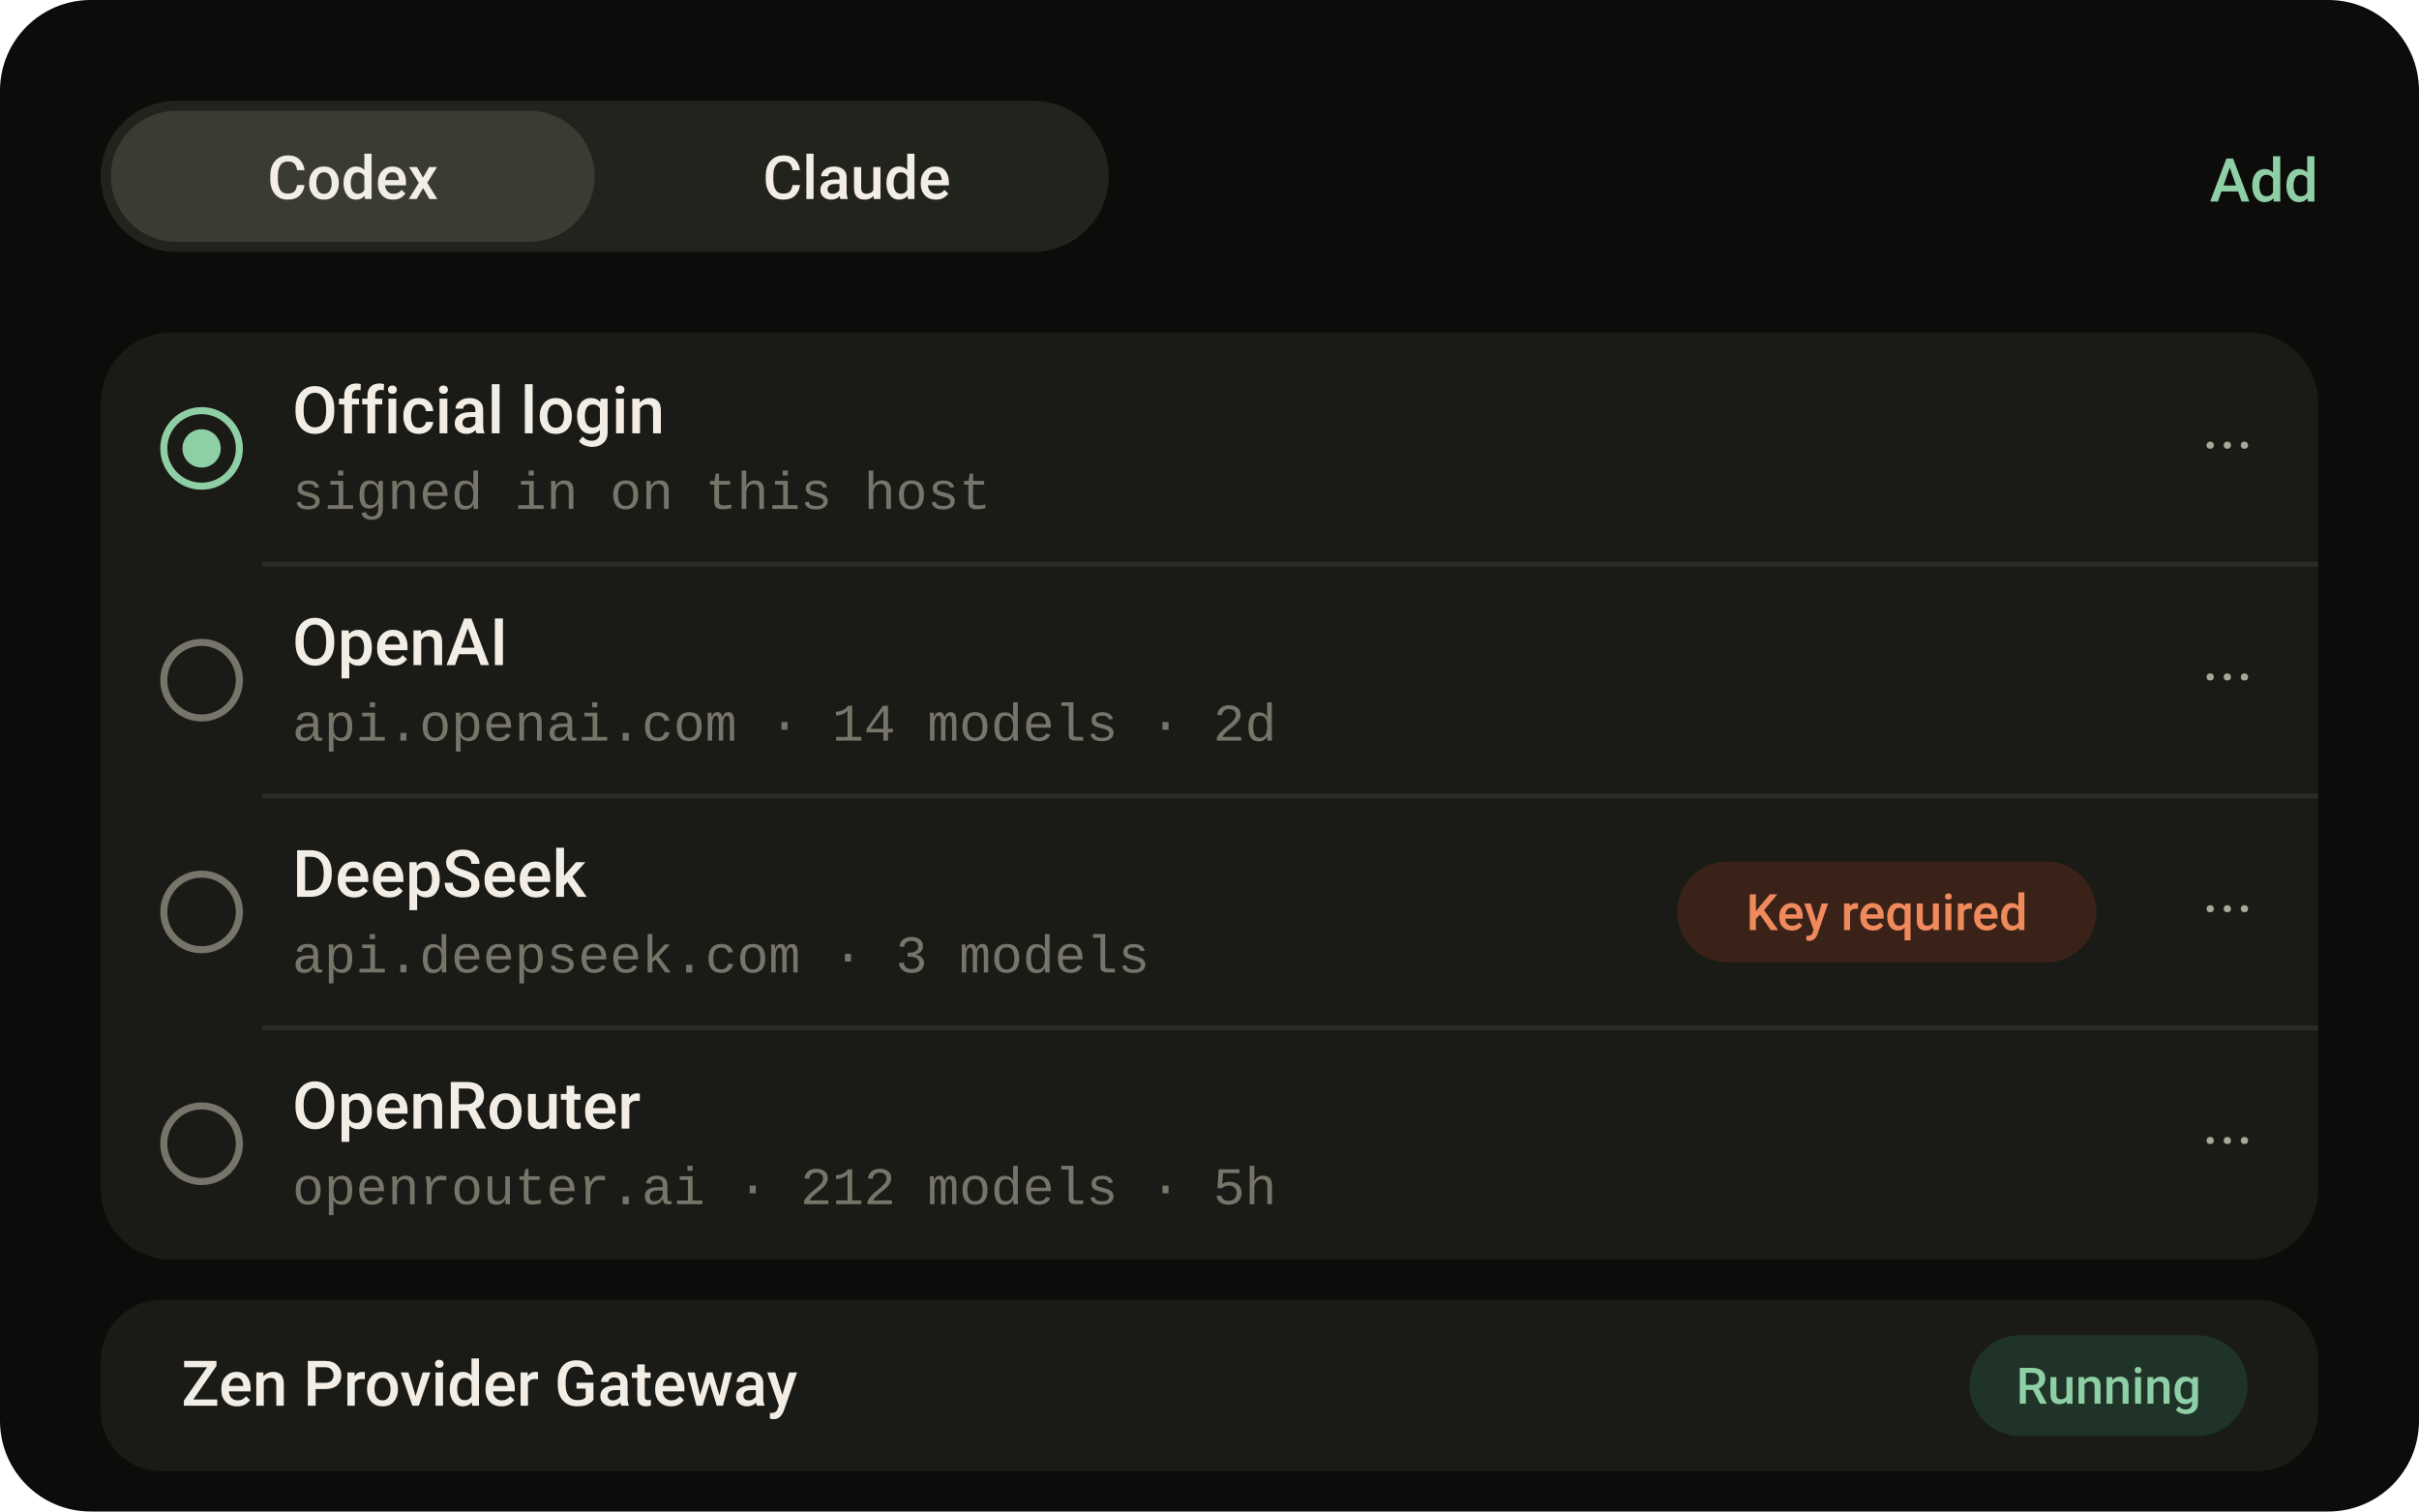
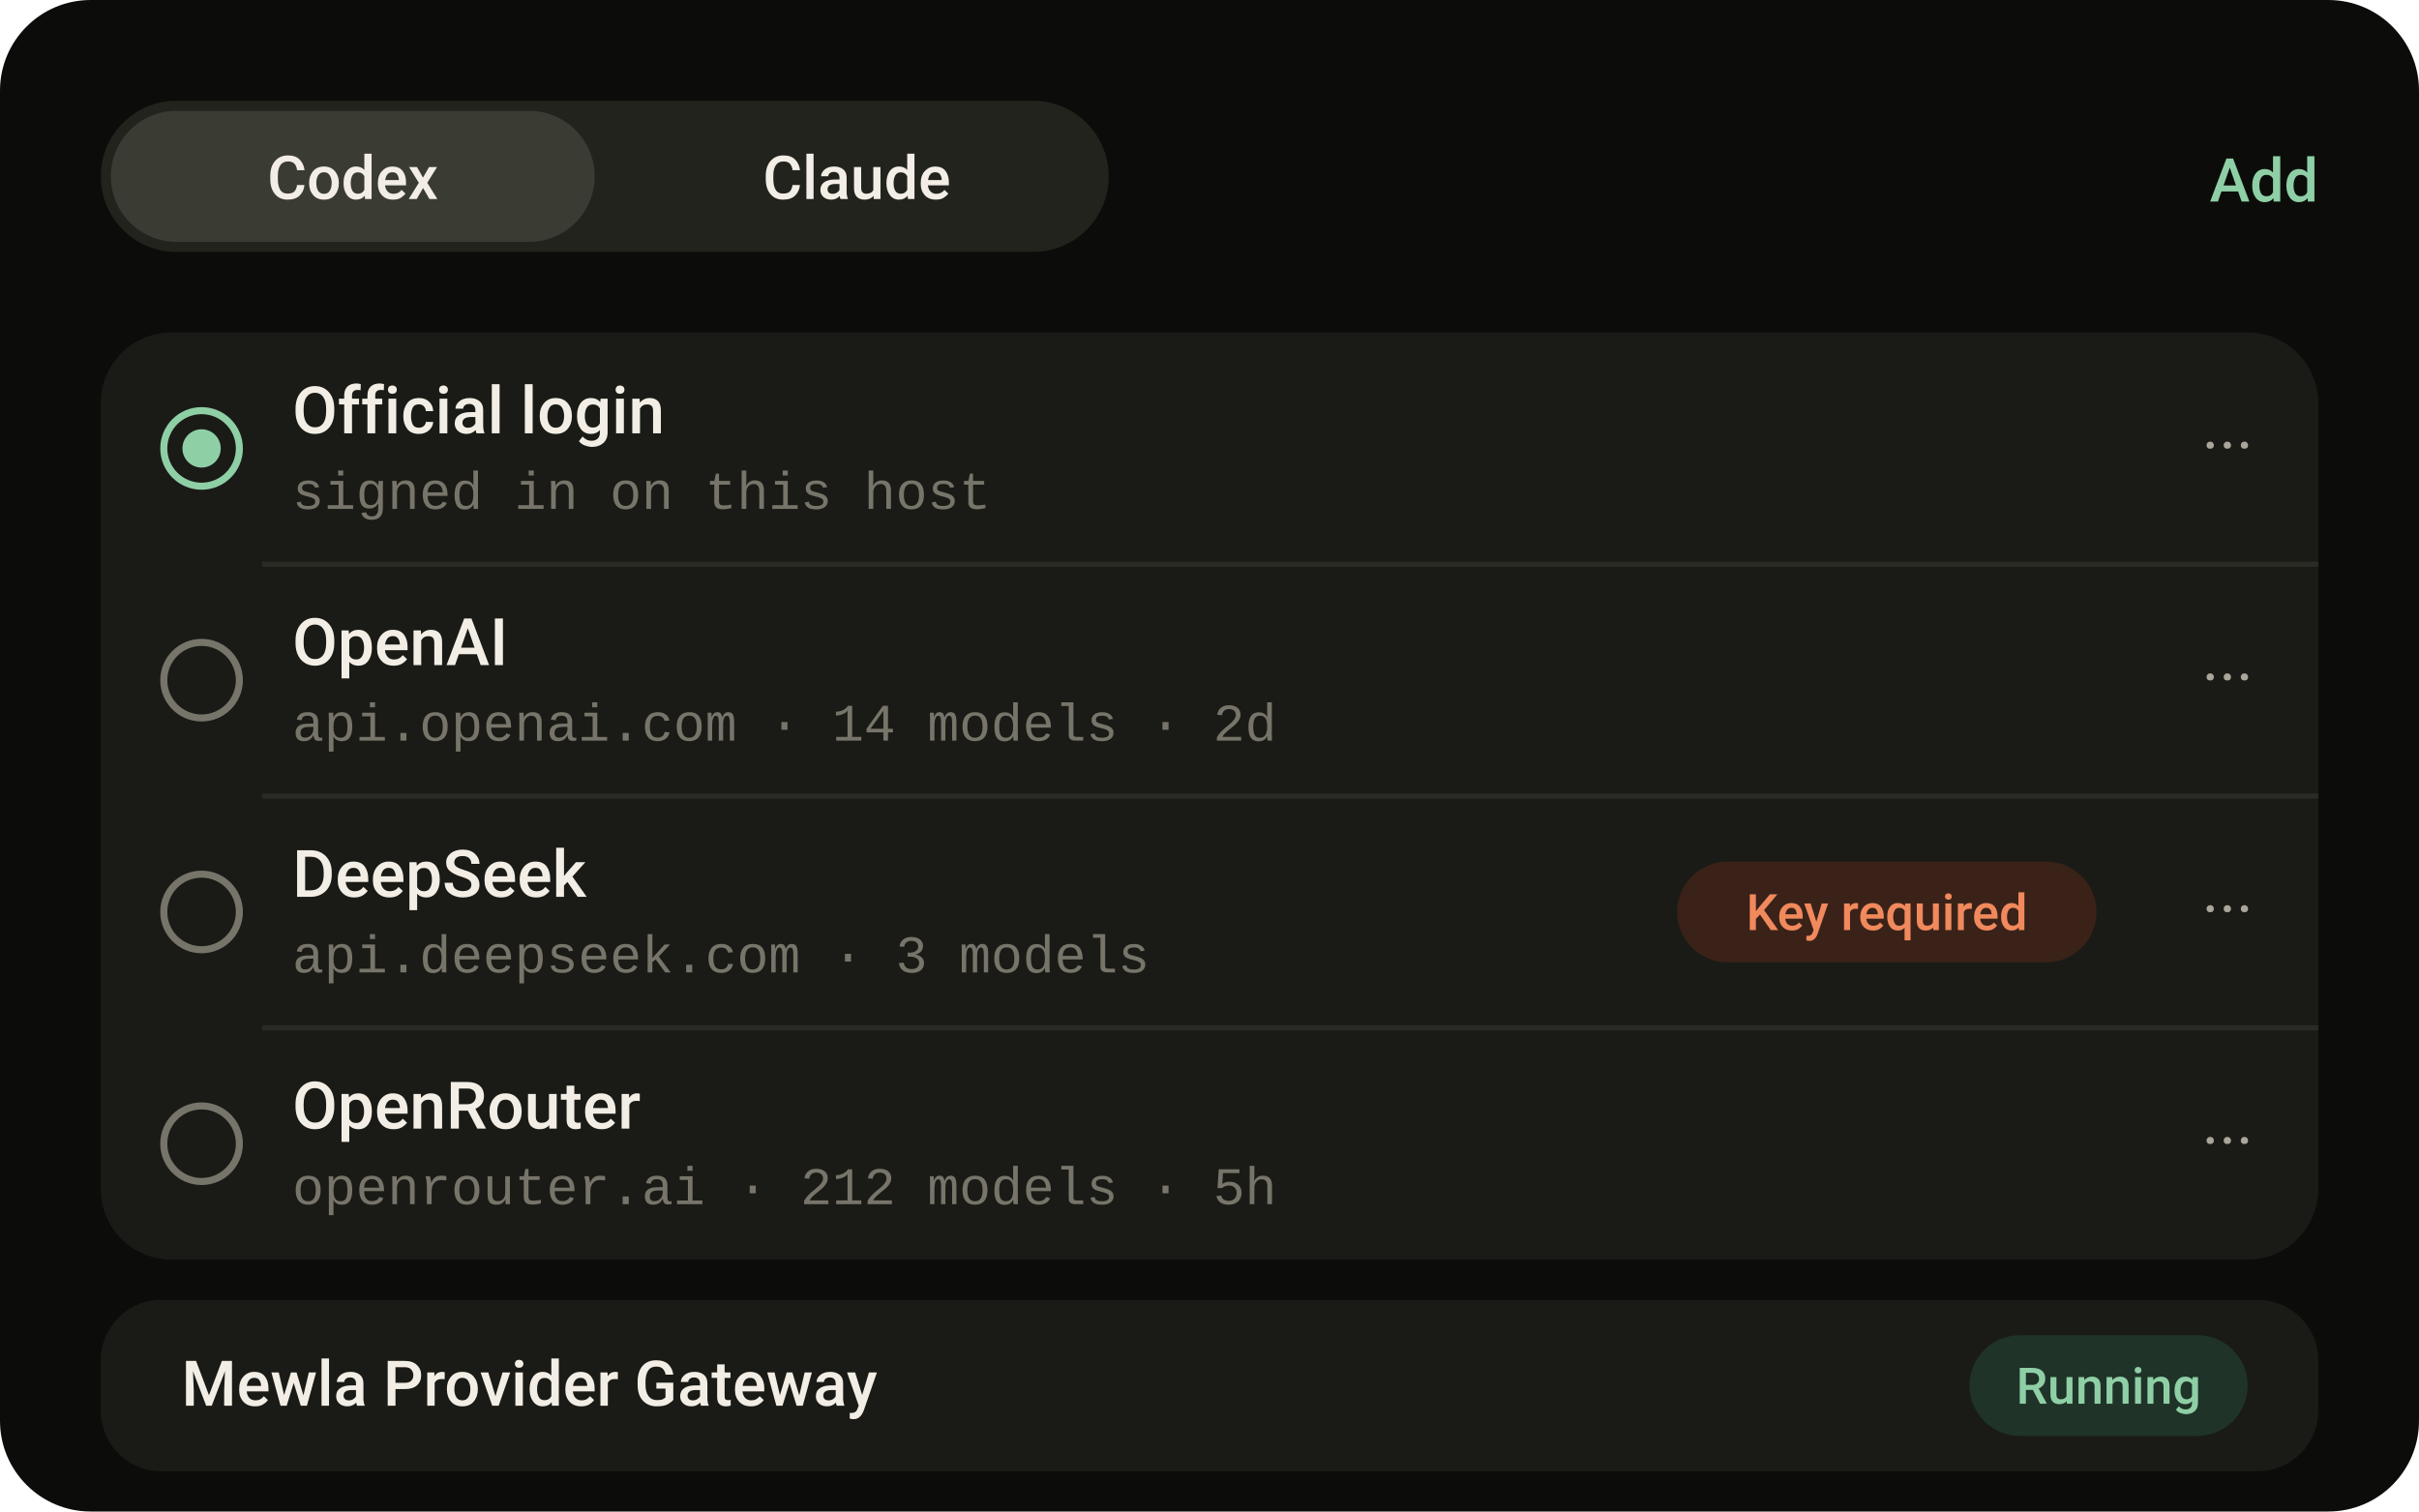
<svg xmlns="http://www.w3.org/2000/svg" class="mp" viewBox="0 0 480 300" width="480" height="300" role="img" aria-labelledby="mp-t mp-d" fill="none">
  <style>.mp text{font-family:Archivo,ui-sans-serif,system-ui,-apple-system,"Segoe UI",Roboto,Helvetica,Arial,sans-serif;white-space:pre}.mp .m{font-family:"Geist Mono",ui-monospace,SFMono-Regular,Menlo,Consolas,"Liberation Mono",monospace}.mp .st{opacity:0;transition:opacity .4s ease}.mp:not([data-state]) .s1,.mp[data-state="1"] .s1,.mp[data-state="2"] .s2{opacity:1}@media (prefers-reduced-motion:reduce){.mp .st{transition:none}}</style>
  <rect class="bg" width="480" height="300" rx="18" fill="#0c0d0a" />
  <rect x="20" y="20" width="200" height="30" rx="15" fill="#22231d" />
  <rect x="22" y="22" width="96" height="26" rx="13" fill="#3a3b33" class="st s1" />
  <text x="70" y="39.5" font-size="12" fill="#f2eee5" font-weight="500" text-anchor="middle">Codex</text>
  <rect x="122" y="22" width="96" height="26" rx="13" fill="#3a3b33" class="st s2" />
  <text x="170" y="39.5" font-size="12" fill="#f2eee5" font-weight="500" text-anchor="middle">Claude</text>
  <text x="460" y="40" font-size="12" fill="#8fcfa6" font-weight="500" text-anchor="end">Add</text>
  <g class="st s1">
    <rect x="20" y="66" width="440" height="184" rx="14" fill="#1a1b16" />
    <circle cx="40" cy="89" r="7.5" fill="none" stroke="#8fcfa6" stroke-width="1.4" />
    <circle cx="40" cy="89" r="3.8" fill="#8fcfa6" />
    <text x="58" y="86" font-size="13" fill="#f2eee5" font-weight="500">Official login</text>
    <text x="58" y="101" font-size="10.5" fill="#77746a" class="m">signed in on this host</text>
    <text x="442" y="93" font-size="13" fill="#aaa699" text-anchor="middle">···</text>
    <path d="M52 112L460 112" stroke="#2a2b24" stroke-width="1" />
    <circle cx="40" cy="135" r="7.5" fill="none" stroke="#77746a" stroke-width="1.4" />
    <text x="58" y="132" font-size="13" fill="#f2eee5" font-weight="500">OpenAI</text>
    <text x="58" y="147" font-size="10.5" fill="#77746a" class="m">api.openai.com · 14 models · 2d</text>
    <text x="442" y="139" font-size="13" fill="#aaa699" text-anchor="middle">···</text>
    <path d="M52 158L460 158" stroke="#2a2b24" stroke-width="1" />
    <circle cx="40" cy="181" r="7.5" fill="none" stroke="#77746a" stroke-width="1.4" />
    <text x="58" y="178" font-size="13" fill="#f2eee5" font-weight="500">DeepSeek</text>
    <text x="58" y="193" font-size="10.5" fill="#77746a" class="m">api.deepseek.com · 3 models</text>
    <rect x="332.8" y="171" width="83.2" height="20" rx="10" fill="#3a2219" />
    <text x="374.4" y="184.6" font-size="10" fill="#f0895c" font-weight="500" text-anchor="middle">Key required</text>
    <text x="442" y="185" font-size="13" fill="#aaa699" text-anchor="middle">···</text>
    <path d="M52 204L460 204" stroke="#2a2b24" stroke-width="1" />
    <circle cx="40" cy="227" r="7.5" fill="none" stroke="#77746a" stroke-width="1.4" />
    <text x="58" y="224" font-size="13" fill="#f2eee5" font-weight="500">OpenRouter</text>
    <text x="58" y="239" font-size="10.5" fill="#77746a" class="m">openrouter.ai · 212 models · 5h</text>
    <text x="442" y="231" font-size="13" fill="#aaa699" text-anchor="middle">···</text>
  </g>
  <g class="st s2">
    <rect x="20" y="66" width="440" height="184" rx="14" fill="#1a1b16" />
    <circle cx="40" cy="89" r="7.5" fill="none" stroke="#77746a" stroke-width="1.4" />
    <text x="58" y="86" font-size="13" fill="#f2eee5" font-weight="500">Official login</text>
    <text x="58" y="101" font-size="10.5" fill="#77746a" class="m">not signed in</text>
    <text x="442" y="93" font-size="13" fill="#aaa699" text-anchor="middle">···</text>
    <path d="M52 112L460 112" stroke="#2a2b24" stroke-width="1" />
    <circle cx="40" cy="135" r="7.5" fill="none" stroke="#8fcfa6" stroke-width="1.4" />
    <circle cx="40" cy="135" r="3.8" fill="#8fcfa6" />
    <text x="58" y="132" font-size="13" fill="#f2eee5" font-weight="500">Anthropic</text>
    <text x="58" y="147" font-size="10.5" fill="#77746a" class="m">api.anthropic.com · 9 models · 1d</text>
    <text x="442" y="139" font-size="13" fill="#aaa699" text-anchor="middle">···</text>
    <path d="M52 158L460 158" stroke="#2a2b24" stroke-width="1" />
    <circle cx="40" cy="181" r="7.5" fill="none" stroke="#77746a" stroke-width="1.4" />
    <text x="58" y="178" font-size="13" fill="#f2eee5" font-weight="500">Custom Gateway</text>
    <text x="58" y="193" font-size="10.5" fill="#77746a" class="m">llm.home.lan · 6 models</text>
    <text x="442" y="185" font-size="13" fill="#aaa699" text-anchor="middle">···</text>
    <path d="M52 204L460 204" stroke="#2a2b24" stroke-width="1" />
    <circle cx="40" cy="227" r="7.5" fill="none" stroke="#77746a" stroke-width="1.4" />
    <text x="58" y="224" font-size="13" fill="#f2eee5" font-weight="500">DeepSeek</text>
    <text x="58" y="239" font-size="10.5" fill="#77746a" class="m">api.deepseek.com · 3 models</text>
    <rect x="332.8" y="217" width="83.2" height="20" rx="10" fill="#3a2219" />
    <text x="374.4" y="230.6" font-size="10" fill="#f0895c" font-weight="500" text-anchor="middle">Key required</text>
    <text x="442" y="231" font-size="13" fill="#aaa699" text-anchor="middle">···</text>
  </g>
  <rect x="20" y="258" width="440" height="34" rx="12" fill="#1a1b16" />
-   <text x="36" y="279" font-size="12.5" fill="#f2eee5" font-weight="500">Zen Provider Gateway</text>
+   <text x="36" y="279" font-size="12.5" fill="#f2eee5" font-weight="500">Mewla Provider Gateway</text>
  <rect x="390.8" y="265" width="55.2" height="20" rx="10" fill="#1f3328" />
  <text x="418.4" y="278.6" font-size="10" fill="#8fcfa6" font-weight="500" text-anchor="middle">Running</text>
</svg>
